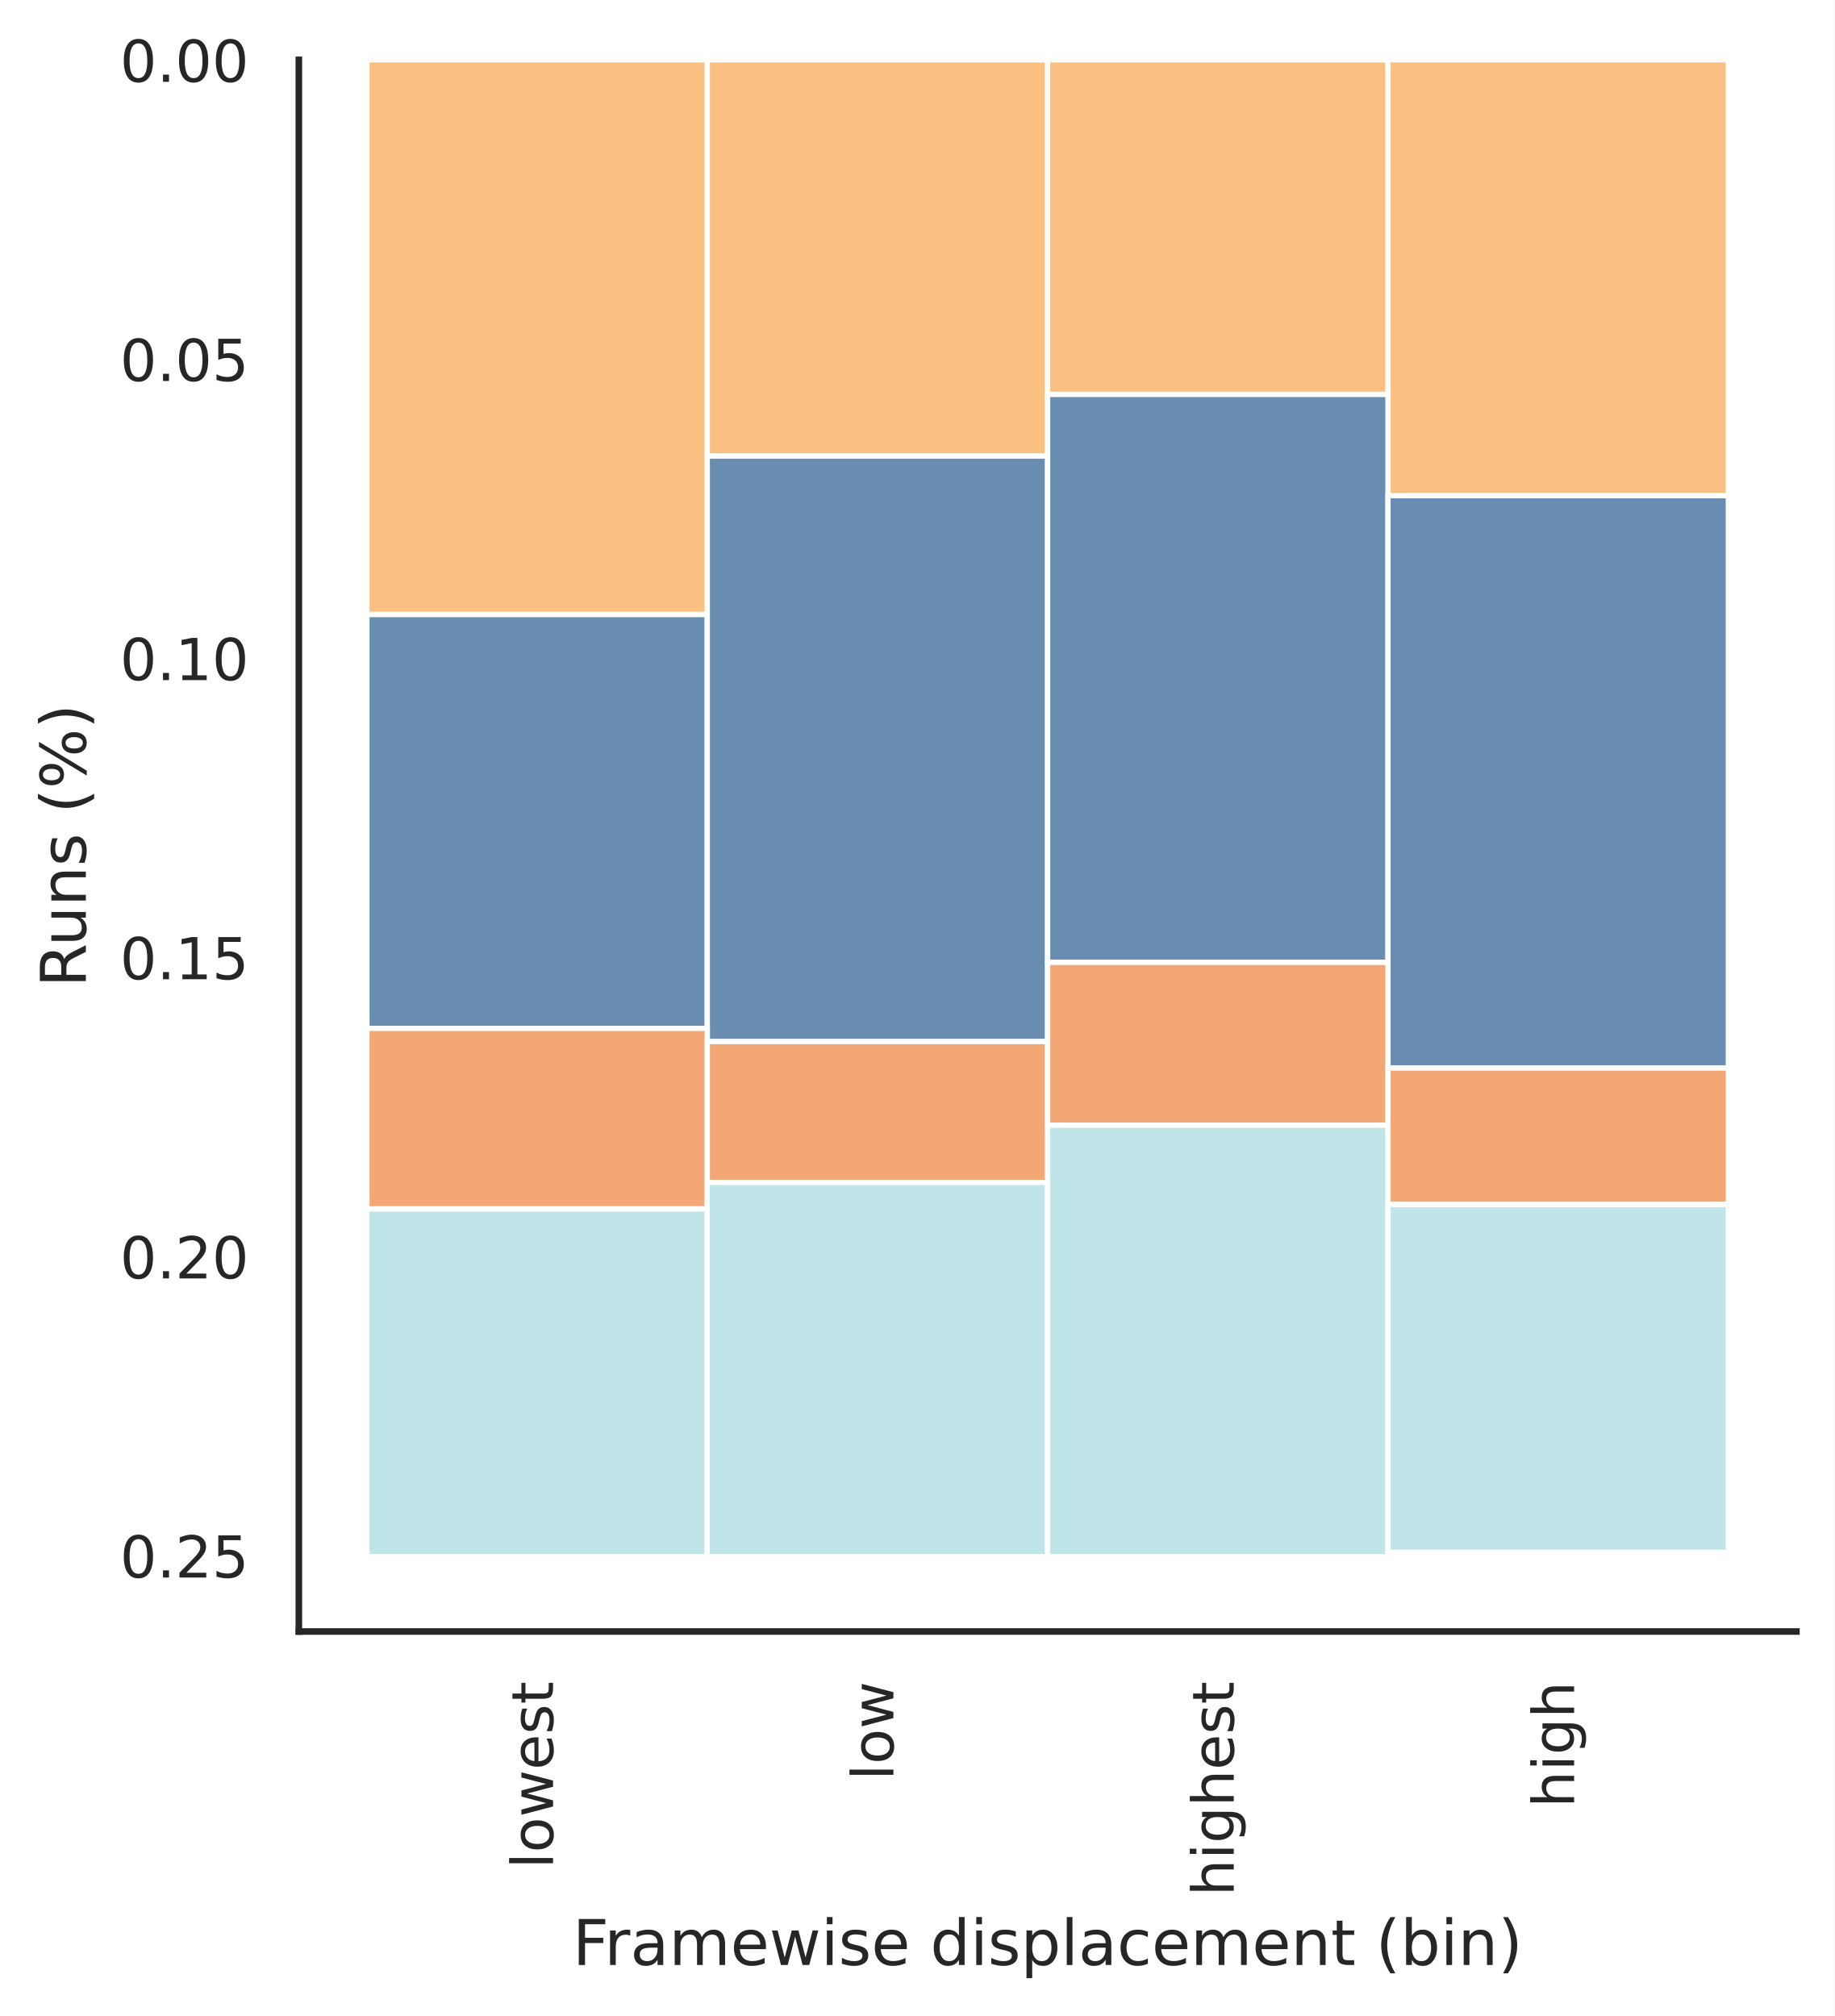
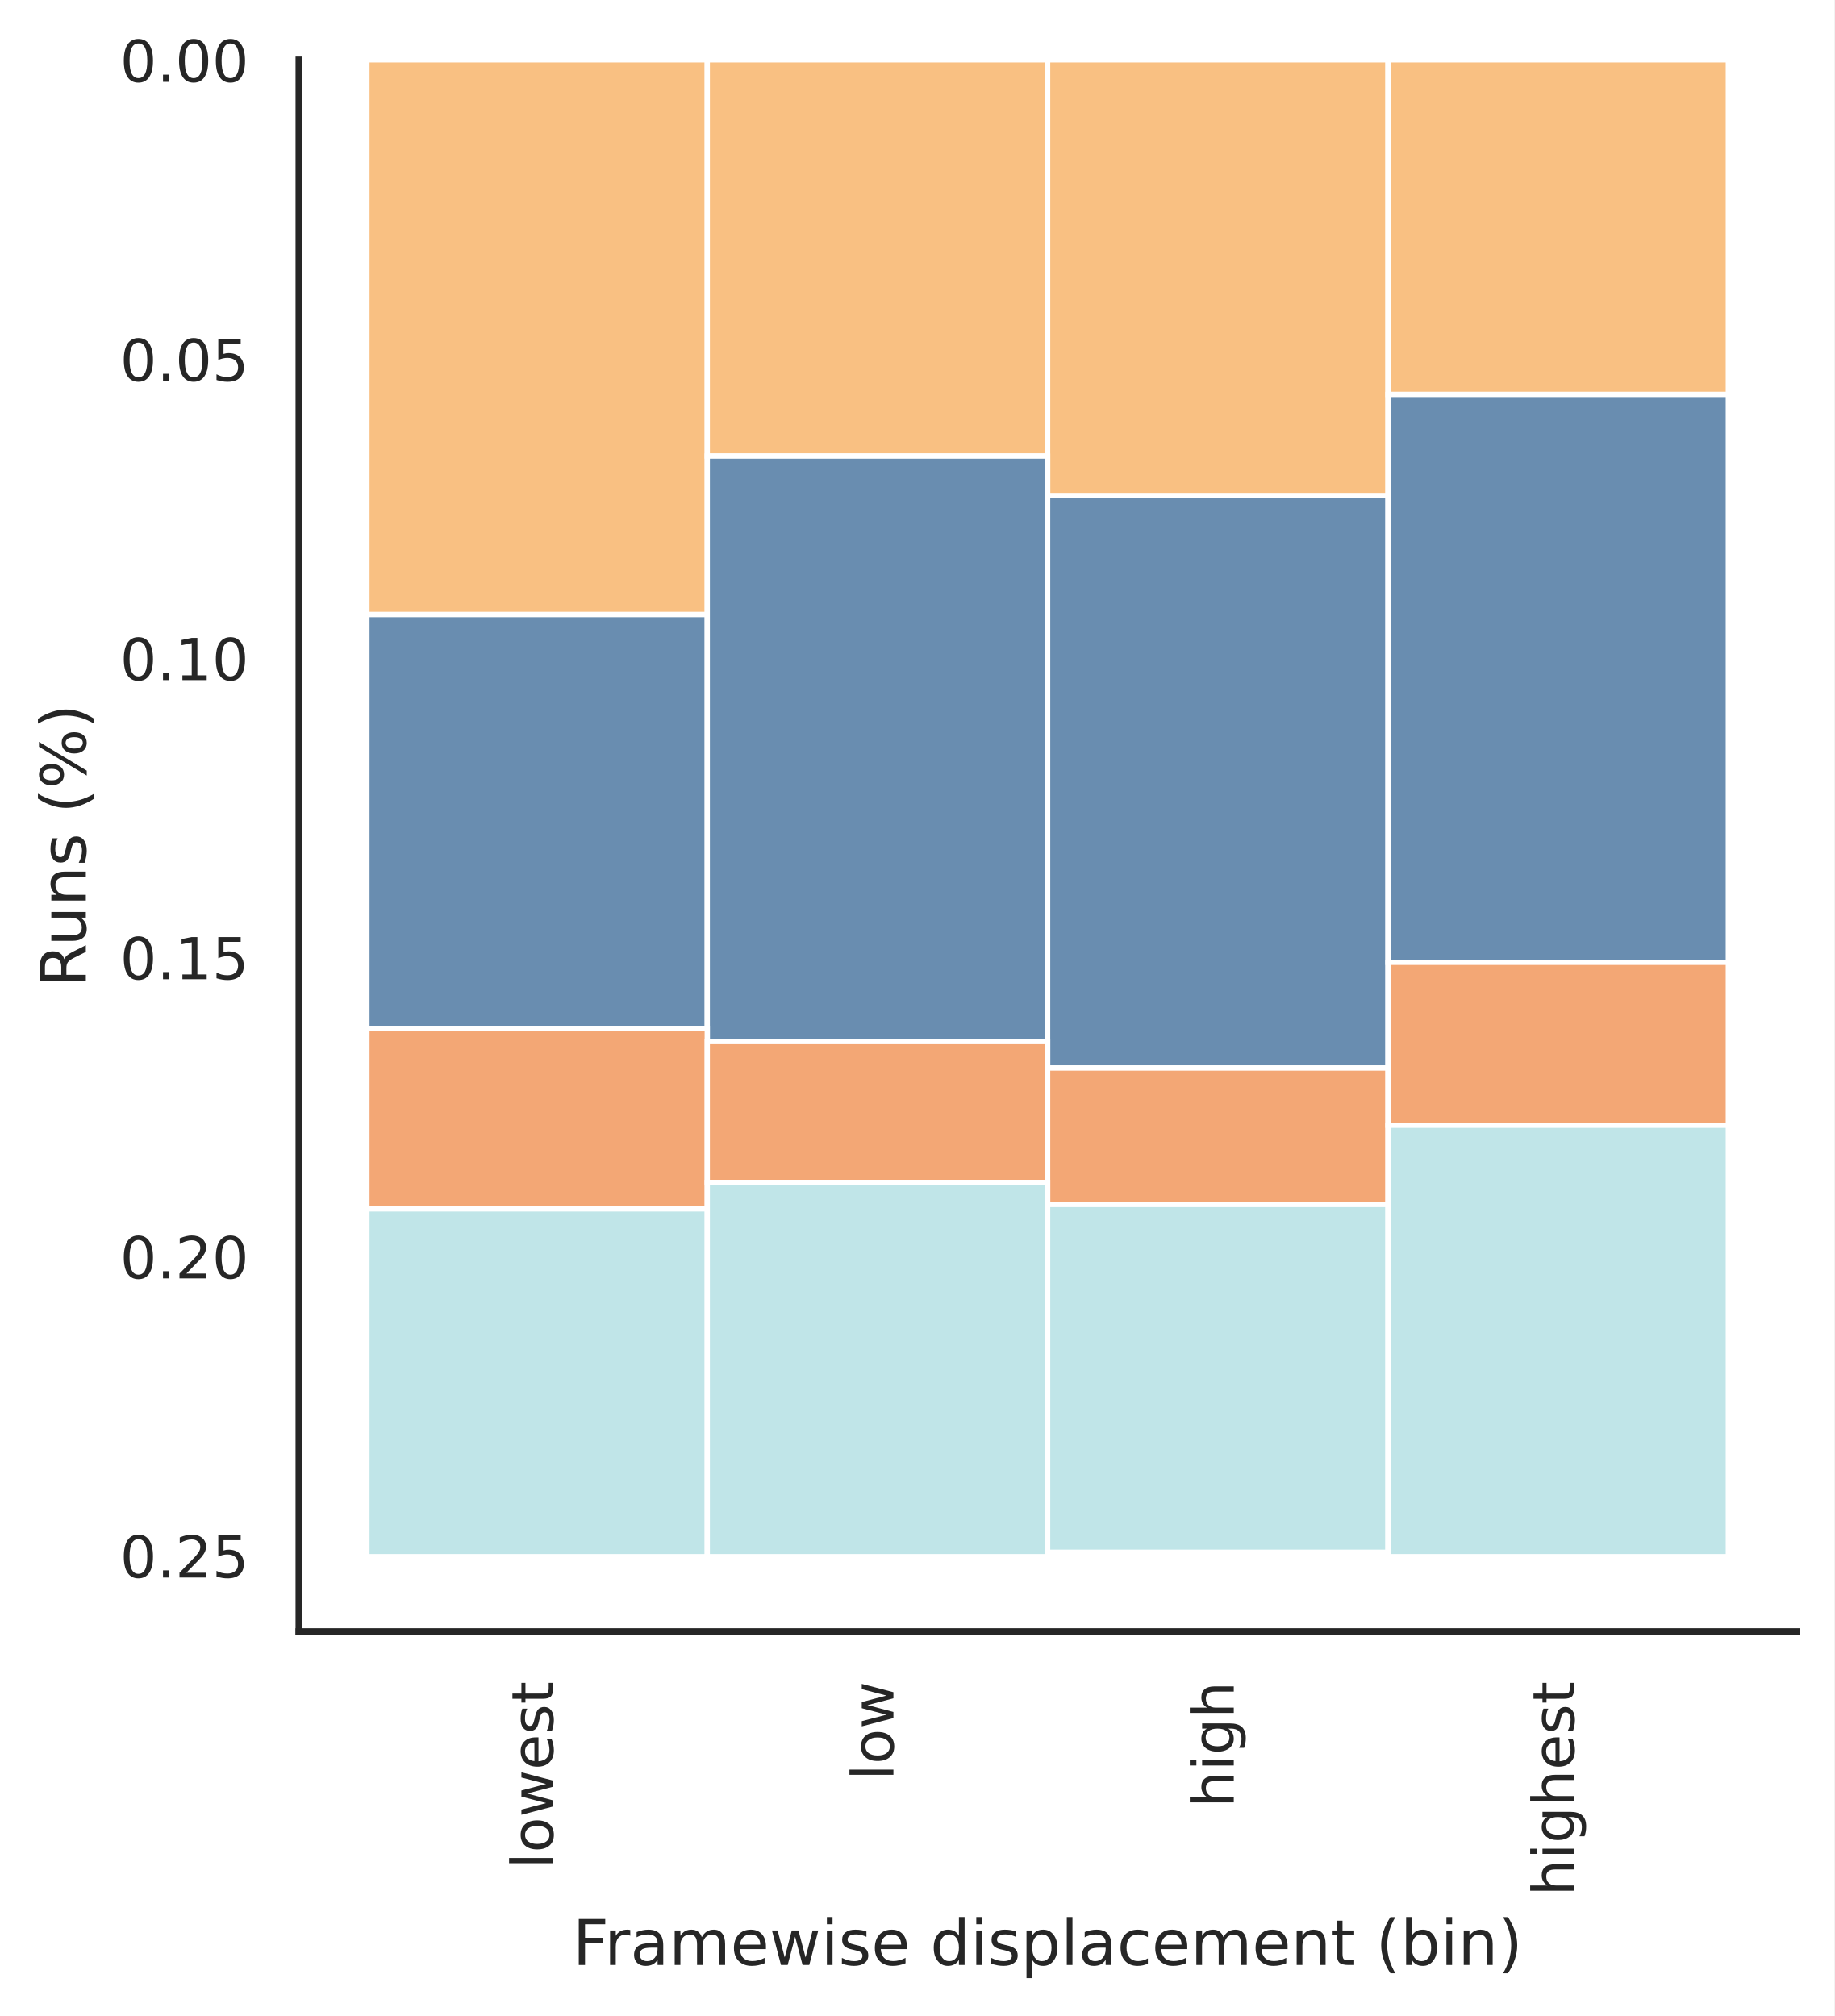
<svg xmlns="http://www.w3.org/2000/svg" xmlns:xlink="http://www.w3.org/1999/xlink" width="348.68pt" height="383.316pt" viewBox="0 0 348.68 383.316" version="1.1">
  <defs>
    <style type="text/css">*{stroke-linejoin: round; stroke-linecap: butt}</style>
  </defs>
  <g id="figure_1">
    <g id="patch_1">
      <path d="M 0 383.316  L 348.68 383.316  L 348.68 0  L 0 0  z " style="fill: #ffffff" />
    </g>
    <g id="axes_1">
      <g id="patch_2">
        <path d="M 56.806 310.209  L 341.48 310.209  L 341.48 11.379  L 56.806 11.379  z " style="fill: #ffffff" />
      </g>
      <g id="matplotlib.axis_1">
        <g id="xtick_1">
          <g id="text_1">
            <g style="fill: #262626" transform="translate(105.1303 355.3027) rotate(-90) scale(0.11 -0.11)">
              <defs>
                <path id="DejaVuSans-6c" d="M 603 4863  L 1178 4863  L 1178 0  L 603 0  L 603 4863  z " transform="scale(0.015625)" />
                <path id="DejaVuSans-6f" d="M 1959 3097  Q 1497 3097 1228 2736  Q 959 2375 959 1747  Q 959 1119 1226 758  Q 1494 397 1959 397  Q 2419 397 2687 759  Q 2956 1122 2956 1747  Q 2956 2369 2687 2733  Q 2419 3097 1959 3097  z M 1959 3584  Q 2709 3584 3137 3096  Q 3566 2609 3566 1747  Q 3566 888 3137 398  Q 2709 -91 1959 -91  Q 1206 -91 779 398  Q 353 888 353 1747  Q 353 2609 779 3096  Q 1206 3584 1959 3584  z " transform="scale(0.015625)" />
                <path id="DejaVuSans-77" d="M 269 3500  L 844 3500  L 1563 769  L 2278 3500  L 2956 3500  L 3675 769  L 4391 3500  L 4966 3500  L 4050 0  L 3372 0  L 2619 2869  L 1863 0  L 1184 0  L 269 3500  z " transform="scale(0.015625)" />
                <path id="DejaVuSans-65" d="M 3597 1894  L 3597 1613  L 953 1613  Q 991 1019 1311 708  Q 1631 397 2203 397  Q 2534 397 2845 478  Q 3156 559 3463 722  L 3463 178  Q 3153 47 2828 -22  Q 2503 -91 2169 -91  Q 1331 -91 842 396  Q 353 884 353 1716  Q 353 2575 817 3079  Q 1281 3584 2069 3584  Q 2775 3584 3186 3129  Q 3597 2675 3597 1894  z M 3022 2063  Q 3016 2534 2758 2815  Q 2500 3097 2075 3097  Q 1594 3097 1305 2825  Q 1016 2553 972 2059  L 3022 2063  z " transform="scale(0.015625)" />
                <path id="DejaVuSans-73" d="M 2834 3397  L 2834 2853  Q 2591 2978 2328 3040  Q 2066 3103 1784 3103  Q 1356 3103 1142 2972  Q 928 2841 928 2578  Q 928 2378 1081 2264  Q 1234 2150 1697 2047  L 1894 2003  Q 2506 1872 2764 1633  Q 3022 1394 3022 966  Q 3022 478 2636 193  Q 2250 -91 1575 -91  Q 1294 -91 989 -36  Q 684 19 347 128  L 347 722  Q 666 556 975 473  Q 1284 391 1588 391  Q 1994 391 2212 530  Q 2431 669 2431 922  Q 2431 1156 2273 1281  Q 2116 1406 1581 1522  L 1381 1569  Q 847 1681 609 1914  Q 372 2147 372 2553  Q 372 3047 722 3315  Q 1072 3584 1716 3584  Q 2034 3584 2315 3537  Q 2597 3491 2834 3397  z " transform="scale(0.015625)" />
                <path id="DejaVuSans-74" d="M 1172 4494  L 1172 3500  L 2356 3500  L 2356 3053  L 1172 3053  L 1172 1153  Q 1172 725 1289 603  Q 1406 481 1766 481  L 2356 481  L 2356 0  L 1766 0  Q 1100 0 847 248  Q 594 497 594 1153  L 594 3053  L 172 3053  L 172 3500  L 594 3500  L 594 4494  L 1172 4494  z " transform="scale(0.015625)" />
              </defs>
              <use xlink:href="#DejaVuSans-6c" />
              <use xlink:href="#DejaVuSans-6f" transform="translate(27.7832 0)" />
              <use xlink:href="#DejaVuSans-77" transform="translate(88.96484 0)" />
              <use xlink:href="#DejaVuSans-65" transform="translate(170.752 0)" />
              <use xlink:href="#DejaVuSans-73" transform="translate(232.2754 0)" />
              <use xlink:href="#DejaVuSans-74" transform="translate(284.375 0)" />
            </g>
          </g>
        </g>
        <g id="xtick_2">
          <g id="text_2">
            <g style="fill: #262626" transform="translate(169.8288 338.4916) rotate(-90) scale(0.11 -0.11)">
              <use xlink:href="#DejaVuSans-6c" />
              <use xlink:href="#DejaVuSans-6f" transform="translate(27.7832 0)" />
              <use xlink:href="#DejaVuSans-77" transform="translate(88.96484 0)" />
            </g>
          </g>
        </g>
        <g id="xtick_3">
          <g id="text_3">
-             <g style="fill: #262626" transform="translate(234.5274 360.502) rotate(-90) scale(0.11 -0.11)">
+             <g style="fill: #262626" transform="translate(234.5274 343.6909) rotate(-90) scale(0.11 -0.11)">
              <defs>
                <path id="DejaVuSans-68" d="M 3513 2113  L 3513 0  L 2938 0  L 2938 2094  Q 2938 2591 2744 2837  Q 2550 3084 2163 3084  Q 1697 3084 1428 2787  Q 1159 2491 1159 1978  L 1159 0  L 581 0  L 581 4863  L 1159 4863  L 1159 2956  Q 1366 3272 1645 3428  Q 1925 3584 2291 3584  Q 2894 3584 3203 3211  Q 3513 2838 3513 2113  z " transform="scale(0.015625)" />
                <path id="DejaVuSans-69" d="M 603 3500  L 1178 3500  L 1178 0  L 603 0  L 603 3500  z M 603 4863  L 1178 4863  L 1178 4134  L 603 4134  L 603 4863  z " transform="scale(0.015625)" />
                <path id="DejaVuSans-67" d="M 2906 1791  Q 2906 2416 2648 2759  Q 2391 3103 1925 3103  Q 1463 3103 1205 2759  Q 947 2416 947 1791  Q 947 1169 1205 825  Q 1463 481 1925 481  Q 2391 481 2648 825  Q 2906 1169 2906 1791  z M 3481 434  Q 3481 -459 3084 -895  Q 2688 -1331 1869 -1331  Q 1566 -1331 1297 -1286  Q 1028 -1241 775 -1147  L 775 -588  Q 1028 -725 1275 -790  Q 1522 -856 1778 -856  Q 2344 -856 2625 -561  Q 2906 -266 2906 331  L 2906 616  Q 2728 306 2450 153  Q 2172 0 1784 0  Q 1141 0 747 490  Q 353 981 353 1791  Q 353 2603 747 3093  Q 1141 3584 1784 3584  Q 2172 3584 2450 3431  Q 2728 3278 2906 2969  L 2906 3500  L 3481 3500  L 3481 434  z " transform="scale(0.015625)" />
              </defs>
+               <use xlink:href="#DejaVuSans-68" />
+               <use xlink:href="#DejaVuSans-69" transform="translate(63.37891 0)" />
+               <use xlink:href="#DejaVuSans-67" transform="translate(91.16211 0)" />
+               <use xlink:href="#DejaVuSans-68" transform="translate(154.6387 0)" />
+             </g>
+           </g>
+         </g>
+         <g id="xtick_4">
+           <g id="text_4">
+             <g style="fill: #262626" transform="translate(299.226 360.502) rotate(-90) scale(0.11 -0.11)">
              <use xlink:href="#DejaVuSans-68" />
              <use xlink:href="#DejaVuSans-69" transform="translate(63.37891 0)" />
              <use xlink:href="#DejaVuSans-67" transform="translate(91.16211 0)" />
              <use xlink:href="#DejaVuSans-68" transform="translate(154.6387 0)" />
              <use xlink:href="#DejaVuSans-65" transform="translate(218.0176 0)" />
              <use xlink:href="#DejaVuSans-73" transform="translate(279.541 0)" />
              <use xlink:href="#DejaVuSans-74" transform="translate(331.6406 0)" />
-             </g>
-           </g>
-         </g>
-         <g id="xtick_4">
-           <g id="text_4">
-             <g style="fill: #262626" transform="translate(299.226 343.6909) rotate(-90) scale(0.11 -0.11)">
-               <use xlink:href="#DejaVuSans-68" />
-               <use xlink:href="#DejaVuSans-69" transform="translate(63.37891 0)" />
-               <use xlink:href="#DejaVuSans-67" transform="translate(91.16211 0)" />
-               <use xlink:href="#DejaVuSans-68" transform="translate(154.6387 0)" />
            </g>
          </g>
        </g>
        <g id="text_5">
          <g style="fill: #262626" transform="translate(108.8456 373.6201) scale(0.12 -0.12)">
            <defs>
              <path id="DejaVuSans-46" d="M 628 4666  L 3309 4666  L 3309 4134  L 1259 4134  L 1259 2759  L 3109 2759  L 3109 2228  L 1259 2228  L 1259 0  L 628 0  L 628 4666  z " transform="scale(0.015625)" />
              <path id="DejaVuSans-72" d="M 2631 2963  Q 2534 3019 2420 3045  Q 2306 3072 2169 3072  Q 1681 3072 1420 2755  Q 1159 2438 1159 1844  L 1159 0  L 581 0  L 581 3500  L 1159 3500  L 1159 2956  Q 1341 3275 1631 3429  Q 1922 3584 2338 3584  Q 2397 3584 2469 3576  Q 2541 3569 2628 3553  L 2631 2963  z " transform="scale(0.015625)" />
              <path id="DejaVuSans-61" d="M 2194 1759  Q 1497 1759 1228 1600  Q 959 1441 959 1056  Q 959 750 1161 570  Q 1363 391 1709 391  Q 2188 391 2477 730  Q 2766 1069 2766 1631  L 2766 1759  L 2194 1759  z M 3341 1997  L 3341 0  L 2766 0  L 2766 531  Q 2569 213 2275 61  Q 1981 -91 1556 -91  Q 1019 -91 701 211  Q 384 513 384 1019  Q 384 1609 779 1909  Q 1175 2209 1959 2209  L 2766 2209  L 2766 2266  Q 2766 2663 2505 2880  Q 2244 3097 1772 3097  Q 1472 3097 1187 3025  Q 903 2953 641 2809  L 641 3341  Q 956 3463 1253 3523  Q 1550 3584 1831 3584  Q 2591 3584 2966 3190  Q 3341 2797 3341 1997  z " transform="scale(0.015625)" />
              <path id="DejaVuSans-6d" d="M 3328 2828  Q 3544 3216 3844 3400  Q 4144 3584 4550 3584  Q 5097 3584 5394 3201  Q 5691 2819 5691 2113  L 5691 0  L 5113 0  L 5113 2094  Q 5113 2597 4934 2840  Q 4756 3084 4391 3084  Q 3944 3084 3684 2787  Q 3425 2491 3425 1978  L 3425 0  L 2847 0  L 2847 2094  Q 2847 2600 2669 2842  Q 2491 3084 2119 3084  Q 1678 3084 1418 2786  Q 1159 2488 1159 1978  L 1159 0  L 581 0  L 581 3500  L 1159 3500  L 1159 2956  Q 1356 3278 1631 3431  Q 1906 3584 2284 3584  Q 2666 3584 2933 3390  Q 3200 3197 3328 2828  z " transform="scale(0.015625)" />
              <path id="DejaVuSans-20" transform="scale(0.015625)" />
              <path id="DejaVuSans-64" d="M 2906 2969  L 2906 4863  L 3481 4863  L 3481 0  L 2906 0  L 2906 525  Q 2725 213 2448 61  Q 2172 -91 1784 -91  Q 1150 -91 751 415  Q 353 922 353 1747  Q 353 2572 751 3078  Q 1150 3584 1784 3584  Q 2172 3584 2448 3432  Q 2725 3281 2906 2969  z M 947 1747  Q 947 1113 1208 752  Q 1469 391 1925 391  Q 2381 391 2643 752  Q 2906 1113 2906 1747  Q 2906 2381 2643 2742  Q 2381 3103 1925 3103  Q 1469 3103 1208 2742  Q 947 2381 947 1747  z " transform="scale(0.015625)" />
              <path id="DejaVuSans-70" d="M 1159 525  L 1159 -1331  L 581 -1331  L 581 3500  L 1159 3500  L 1159 2969  Q 1341 3281 1617 3432  Q 1894 3584 2278 3584  Q 2916 3584 3314 3078  Q 3713 2572 3713 1747  Q 3713 922 3314 415  Q 2916 -91 2278 -91  Q 1894 -91 1617 61  Q 1341 213 1159 525  z M 3116 1747  Q 3116 2381 2855 2742  Q 2594 3103 2138 3103  Q 1681 3103 1420 2742  Q 1159 2381 1159 1747  Q 1159 1113 1420 752  Q 1681 391 2138 391  Q 2594 391 2855 752  Q 3116 1113 3116 1747  z " transform="scale(0.015625)" />
              <path id="DejaVuSans-63" d="M 3122 3366  L 3122 2828  Q 2878 2963 2633 3030  Q 2388 3097 2138 3097  Q 1578 3097 1268 2742  Q 959 2388 959 1747  Q 959 1106 1268 751  Q 1578 397 2138 397  Q 2388 397 2633 464  Q 2878 531 3122 666  L 3122 134  Q 2881 22 2623 -34  Q 2366 -91 2075 -91  Q 1284 -91 818 406  Q 353 903 353 1747  Q 353 2603 823 3093  Q 1294 3584 2113 3584  Q 2378 3584 2631 3529  Q 2884 3475 3122 3366  z " transform="scale(0.015625)" />
              <path id="DejaVuSans-6e" d="M 3513 2113  L 3513 0  L 2938 0  L 2938 2094  Q 2938 2591 2744 2837  Q 2550 3084 2163 3084  Q 1697 3084 1428 2787  Q 1159 2491 1159 1978  L 1159 0  L 581 0  L 581 3500  L 1159 3500  L 1159 2956  Q 1366 3272 1645 3428  Q 1925 3584 2291 3584  Q 2894 3584 3203 3211  Q 3513 2838 3513 2113  z " transform="scale(0.015625)" />
              <path id="DejaVuSans-28" d="M 1984 4856  Q 1566 4138 1362 3434  Q 1159 2731 1159 2009  Q 1159 1288 1364 580  Q 1569 -128 1984 -844  L 1484 -844  Q 1016 -109 783 600  Q 550 1309 550 2009  Q 550 2706 781 3412  Q 1013 4119 1484 4856  L 1984 4856  z " transform="scale(0.015625)" />
              <path id="DejaVuSans-62" d="M 3116 1747  Q 3116 2381 2855 2742  Q 2594 3103 2138 3103  Q 1681 3103 1420 2742  Q 1159 2381 1159 1747  Q 1159 1113 1420 752  Q 1681 391 2138 391  Q 2594 391 2855 752  Q 3116 1113 3116 1747  z M 1159 2969  Q 1341 3281 1617 3432  Q 1894 3584 2278 3584  Q 2916 3584 3314 3078  Q 3713 2572 3713 1747  Q 3713 922 3314 415  Q 2916 -91 2278 -91  Q 1894 -91 1617 61  Q 1341 213 1159 525  L 1159 0  L 581 0  L 581 4863  L 1159 4863  L 1159 2969  z " transform="scale(0.015625)" />
              <path id="DejaVuSans-29" d="M 513 4856  L 1013 4856  Q 1481 4119 1714 3412  Q 1947 2706 1947 2009  Q 1947 1309 1714 600  Q 1481 -109 1013 -844  L 513 -844  Q 928 -128 1133 580  Q 1338 1288 1338 2009  Q 1338 2731 1133 3434  Q 928 4138 513 4856  z " transform="scale(0.015625)" />
            </defs>
            <use xlink:href="#DejaVuSans-46" />
            <use xlink:href="#DejaVuSans-72" transform="translate(50.26953 0)" />
            <use xlink:href="#DejaVuSans-61" transform="translate(91.38281 0)" />
            <use xlink:href="#DejaVuSans-6d" transform="translate(152.6621 0)" />
            <use xlink:href="#DejaVuSans-65" transform="translate(250.0742 0)" />
            <use xlink:href="#DejaVuSans-77" transform="translate(311.5977 0)" />
            <use xlink:href="#DejaVuSans-69" transform="translate(393.3848 0)" />
            <use xlink:href="#DejaVuSans-73" transform="translate(421.168 0)" />
            <use xlink:href="#DejaVuSans-65" transform="translate(473.2676 0)" />
            <use xlink:href="#DejaVuSans-20" transform="translate(534.791 0)" />
            <use xlink:href="#DejaVuSans-64" transform="translate(566.5781 0)" />
            <use xlink:href="#DejaVuSans-69" transform="translate(630.0547 0)" />
            <use xlink:href="#DejaVuSans-73" transform="translate(657.8379 0)" />
            <use xlink:href="#DejaVuSans-70" transform="translate(709.9375 0)" />
            <use xlink:href="#DejaVuSans-6c" transform="translate(773.4141 0)" />
            <use xlink:href="#DejaVuSans-61" transform="translate(801.1973 0)" />
            <use xlink:href="#DejaVuSans-63" transform="translate(862.4766 0)" />
            <use xlink:href="#DejaVuSans-65" transform="translate(917.457 0)" />
            <use xlink:href="#DejaVuSans-6d" transform="translate(978.9805 0)" />
            <use xlink:href="#DejaVuSans-65" transform="translate(1076.393 0)" />
            <use xlink:href="#DejaVuSans-6e" transform="translate(1137.916 0)" />
            <use xlink:href="#DejaVuSans-74" transform="translate(1201.295 0)" />
            <use xlink:href="#DejaVuSans-20" transform="translate(1240.504 0)" />
            <use xlink:href="#DejaVuSans-28" transform="translate(1272.291 0)" />
            <use xlink:href="#DejaVuSans-62" transform="translate(1311.305 0)" />
            <use xlink:href="#DejaVuSans-69" transform="translate(1374.781 0)" />
            <use xlink:href="#DejaVuSans-6e" transform="translate(1402.564 0)" />
            <use xlink:href="#DejaVuSans-29" transform="translate(1465.943 0)" />
          </g>
        </g>
      </g>
      <g id="matplotlib.axis_2">
        <g id="ytick_1">
          <g id="text_6">
            <g style="fill: #262626" transform="translate(22.81375 15.55828) scale(0.11 -0.11)">
              <defs>
                <path id="DejaVuSans-30" d="M 2034 4250  Q 1547 4250 1301 3770  Q 1056 3291 1056 2328  Q 1056 1369 1301 889  Q 1547 409 2034 409  Q 2525 409 2770 889  Q 3016 1369 3016 2328  Q 3016 3291 2770 3770  Q 2525 4250 2034 4250  z M 2034 4750  Q 2819 4750 3233 4129  Q 3647 3509 3647 2328  Q 3647 1150 3233 529  Q 2819 -91 2034 -91  Q 1250 -91 836 529  Q 422 1150 422 2328  Q 422 3509 836 4129  Q 1250 4750 2034 4750  z " transform="scale(0.015625)" />
                <path id="DejaVuSans-2e" d="M 684 794  L 1344 794  L 1344 0  L 684 0  L 684 794  z " transform="scale(0.015625)" />
              </defs>
              <use xlink:href="#DejaVuSans-30" />
              <use xlink:href="#DejaVuSans-2e" transform="translate(63.62305 0)" />
              <use xlink:href="#DejaVuSans-30" transform="translate(95.41016 0)" />
              <use xlink:href="#DejaVuSans-30" transform="translate(159.0332 0)" />
            </g>
          </g>
        </g>
        <g id="ytick_2">
          <g id="text_7">
            <g style="fill: #262626" transform="translate(22.81375 72.43643) scale(0.11 -0.11)">
              <defs>
                <path id="DejaVuSans-35" d="M 691 4666  L 3169 4666  L 3169 4134  L 1269 4134  L 1269 2991  Q 1406 3038 1543 3061  Q 1681 3084 1819 3084  Q 2600 3084 3056 2656  Q 3513 2228 3513 1497  Q 3513 744 3044 326  Q 2575 -91 1722 -91  Q 1428 -91 1123 -41  Q 819 9 494 109  L 494 744  Q 775 591 1075 516  Q 1375 441 1709 441  Q 2250 441 2565 725  Q 2881 1009 2881 1497  Q 2881 1984 2565 2268  Q 2250 2553 1709 2553  Q 1456 2553 1204 2497  Q 953 2441 691 2322  L 691 4666  z " transform="scale(0.015625)" />
              </defs>
              <use xlink:href="#DejaVuSans-30" />
              <use xlink:href="#DejaVuSans-2e" transform="translate(63.62305 0)" />
              <use xlink:href="#DejaVuSans-30" transform="translate(95.41016 0)" />
              <use xlink:href="#DejaVuSans-35" transform="translate(159.0332 0)" />
            </g>
          </g>
        </g>
        <g id="ytick_3">
          <g id="text_8">
            <g style="fill: #262626" transform="translate(22.81375 129.3146) scale(0.11 -0.11)">
              <defs>
                <path id="DejaVuSans-31" d="M 794 531  L 1825 531  L 1825 4091  L 703 3866  L 703 4441  L 1819 4666  L 2450 4666  L 2450 531  L 3481 531  L 3481 0  L 794 0  L 794 531  z " transform="scale(0.015625)" />
              </defs>
              <use xlink:href="#DejaVuSans-30" />
              <use xlink:href="#DejaVuSans-2e" transform="translate(63.62305 0)" />
              <use xlink:href="#DejaVuSans-31" transform="translate(95.41016 0)" />
              <use xlink:href="#DejaVuSans-30" transform="translate(159.0332 0)" />
            </g>
          </g>
        </g>
        <g id="ytick_4">
          <g id="text_9">
            <g style="fill: #262626" transform="translate(22.81375 186.1927) scale(0.11 -0.11)">
              <use xlink:href="#DejaVuSans-30" />
              <use xlink:href="#DejaVuSans-2e" transform="translate(63.62305 0)" />
              <use xlink:href="#DejaVuSans-31" transform="translate(95.41016 0)" />
              <use xlink:href="#DejaVuSans-35" transform="translate(159.0332 0)" />
            </g>
          </g>
        </g>
        <g id="ytick_5">
          <g id="text_10">
            <g style="fill: #262626" transform="translate(22.81375 243.0709) scale(0.11 -0.11)">
              <defs>
                <path id="DejaVuSans-32" d="M 1228 531  L 3431 531  L 3431 0  L 469 0  L 469 531  Q 828 903 1448 1529  Q 2069 2156 2228 2338  Q 2531 2678 2651 2914  Q 2772 3150 2772 3378  Q 2772 3750 2511 3984  Q 2250 4219 1831 4219  Q 1534 4219 1204 4116  Q 875 4013 500 3803  L 500 4441  Q 881 4594 1212 4672  Q 1544 4750 1819 4750  Q 2544 4750 2975 4387  Q 3406 4025 3406 3419  Q 3406 3131 3298 2873  Q 3191 2616 2906 2266  Q 2828 2175 2409 1742  Q 1991 1309 1228 531  z " transform="scale(0.015625)" />
              </defs>
              <use xlink:href="#DejaVuSans-30" />
              <use xlink:href="#DejaVuSans-2e" transform="translate(63.62305 0)" />
              <use xlink:href="#DejaVuSans-32" transform="translate(95.41016 0)" />
              <use xlink:href="#DejaVuSans-30" transform="translate(159.0332 0)" />
            </g>
          </g>
        </g>
        <g id="ytick_6">
          <g id="text_11">
            <g style="fill: #262626" transform="translate(22.81375 299.949) scale(0.11 -0.11)">
              <use xlink:href="#DejaVuSans-30" />
              <use xlink:href="#DejaVuSans-2e" transform="translate(63.62305 0)" />
              <use xlink:href="#DejaVuSans-32" transform="translate(95.41016 0)" />
              <use xlink:href="#DejaVuSans-35" transform="translate(159.0332 0)" />
            </g>
          </g>
        </g>
        <g id="text_12">
          <g style="fill: #262626" transform="translate(16.31812 187.7135) rotate(-90) scale(0.12 -0.12)">
            <defs>
              <path id="DejaVuSans-52" d="M 2841 2188  Q 3044 2119 3236 1894  Q 3428 1669 3622 1275  L 4263 0  L 3584 0  L 2988 1197  Q 2756 1666 2539 1819  Q 2322 1972 1947 1972  L 1259 1972  L 1259 0  L 628 0  L 628 4666  L 2053 4666  Q 2853 4666 3247 4331  Q 3641 3997 3641 3322  Q 3641 2881 3436 2590  Q 3231 2300 2841 2188  z M 1259 4147  L 1259 2491  L 2053 2491  Q 2509 2491 2742 2702  Q 2975 2913 2975 3322  Q 2975 3731 2742 3939  Q 2509 4147 2053 4147  L 1259 4147  z " transform="scale(0.015625)" />
              <path id="DejaVuSans-75" d="M 544 1381  L 544 3500  L 1119 3500  L 1119 1403  Q 1119 906 1312 657  Q 1506 409 1894 409  Q 2359 409 2629 706  Q 2900 1003 2900 1516  L 2900 3500  L 3475 3500  L 3475 0  L 2900 0  L 2900 538  Q 2691 219 2414 64  Q 2138 -91 1772 -91  Q 1169 -91 856 284  Q 544 659 544 1381  z M 1991 3584  L 1991 3584  z " transform="scale(0.015625)" />
              <path id="DejaVuSans-25" d="M 4653 2053  Q 4381 2053 4226 1822  Q 4072 1591 4072 1178  Q 4072 772 4226 539  Q 4381 306 4653 306  Q 4919 306 5073 539  Q 5228 772 5228 1178  Q 5228 1588 5073 1820  Q 4919 2053 4653 2053  z M 4653 2450  Q 5147 2450 5437 2106  Q 5728 1763 5728 1178  Q 5728 594 5436 251  Q 5144 -91 4653 -91  Q 4153 -91 3862 251  Q 3572 594 3572 1178  Q 3572 1766 3864 2108  Q 4156 2450 4653 2450  z M 1428 4353  Q 1159 4353 1004 4120  Q 850 3888 850 3481  Q 850 3069 1003 2837  Q 1156 2606 1428 2606  Q 1700 2606 1854 2837  Q 2009 3069 2009 3481  Q 2009 3884 1853 4118  Q 1697 4353 1428 4353  z M 4250 4750  L 4750 4750  L 1831 -91  L 1331 -91  L 4250 4750  z M 1428 4750  Q 1922 4750 2215 4408  Q 2509 4066 2509 3481  Q 2509 2891 2217 2550  Q 1925 2209 1428 2209  Q 931 2209 642 2551  Q 353 2894 353 3481  Q 353 4063 643 4406  Q 934 4750 1428 4750  z " transform="scale(0.015625)" />
            </defs>
            <use xlink:href="#DejaVuSans-52" />
            <use xlink:href="#DejaVuSans-75" transform="translate(64.98242 0)" />
            <use xlink:href="#DejaVuSans-6e" transform="translate(128.3613 0)" />
            <use xlink:href="#DejaVuSans-73" transform="translate(191.7402 0)" />
            <use xlink:href="#DejaVuSans-20" transform="translate(243.8398 0)" />
            <use xlink:href="#DejaVuSans-28" transform="translate(275.627 0)" />
            <use xlink:href="#DejaVuSans-25" transform="translate(314.6406 0)" />
            <use xlink:href="#DejaVuSans-29" transform="translate(409.6602 0)" />
          </g>
        </g>
      </g>
      <g id="patch_3">
-         <path d="M 69.746 11.379  L 134.444 11.379  L 134.444 116.849  L 69.746 116.849  z " clip-path="url(#p9571810cf2)" style="fill: #f7aa58; fill-opacity: 0.75; stroke: #ffffff; stroke-linejoin: miter" />
+         <path d="M 69.746 11.379  L 134.444 11.379  L 134.444 116.849  L 69.746 116.849  z " clip-path="url(#p71fcebcab0)" style="fill: #f7aa58; fill-opacity: 0.75; stroke: #ffffff; stroke-linejoin: miter" />
      </g>
      <g id="patch_4">
-         <path d="M 134.444 11.379  L 199.143 11.379  L 199.143 86.714  L 134.444 86.714  z " clip-path="url(#p9571810cf2)" style="fill: #f7aa58; fill-opacity: 0.75; stroke: #ffffff; stroke-linejoin: miter" />
+         <path d="M 134.444 11.379  L 199.143 11.379  L 199.143 86.714  L 134.444 86.714  z " clip-path="url(#p71fcebcab0)" style="fill: #f7aa58; fill-opacity: 0.75; stroke: #ffffff; stroke-linejoin: miter" />
      </g>
      <g id="patch_5">
-         <path d="M 199.143 11.379  L 263.841 11.379  L 263.841 74.996  L 199.143 74.996  z " clip-path="url(#p9571810cf2)" style="fill: #f7aa58; fill-opacity: 0.75; stroke: #ffffff; stroke-linejoin: miter" />
+         <path d="M 199.143 11.379  L 263.841 11.379  L 263.841 94.248  L 199.143 94.248  z " clip-path="url(#p71fcebcab0)" style="fill: #f7aa58; fill-opacity: 0.75; stroke: #ffffff; stroke-linejoin: miter" />
      </g>
      <g id="patch_6">
-         <path d="M 263.841 11.379  L 328.54 11.379  L 328.54 94.248  L 263.841 94.248  z " clip-path="url(#p9571810cf2)" style="fill: #f7aa58; fill-opacity: 0.75; stroke: #ffffff; stroke-linejoin: miter" />
+         <path d="M 263.841 11.379  L 328.54 11.379  L 328.54 74.996  L 263.841 74.996  z " clip-path="url(#p71fcebcab0)" style="fill: #f7aa58; fill-opacity: 0.75; stroke: #ffffff; stroke-linejoin: miter" />
      </g>
      <g id="patch_7">
-         <path d="M 69.746 116.849  L 134.444 116.849  L 134.444 195.532  L 69.746 195.532  z " clip-path="url(#p9571810cf2)" style="fill: #376795; fill-opacity: 0.75; stroke: #ffffff; stroke-linejoin: miter" />
+         <path d="M 69.746 116.849  L 134.444 116.849  L 134.444 195.532  L 69.746 195.532  z " clip-path="url(#p71fcebcab0)" style="fill: #376795; fill-opacity: 0.75; stroke: #ffffff; stroke-linejoin: miter" />
      </g>
      <g id="patch_8">
-         <path d="M 134.444 86.714  L 199.143 86.714  L 199.143 198.043  L 134.444 198.043  z " clip-path="url(#p9571810cf2)" style="fill: #376795; fill-opacity: 0.75; stroke: #ffffff; stroke-linejoin: miter" />
+         <path d="M 134.444 86.714  L 199.143 86.714  L 199.143 198.043  L 134.444 198.043  z " clip-path="url(#p71fcebcab0)" style="fill: #376795; fill-opacity: 0.75; stroke: #ffffff; stroke-linejoin: miter" />
      </g>
      <g id="patch_9">
-         <path d="M 199.143 74.996  L 263.841 74.996  L 263.841 182.976  L 199.143 182.976  z " clip-path="url(#p9571810cf2)" style="fill: #376795; fill-opacity: 0.75; stroke: #ffffff; stroke-linejoin: miter" />
+         <path d="M 199.143 94.248  L 263.841 94.248  L 263.841 203.066  L 199.143 203.066  z " clip-path="url(#p71fcebcab0)" style="fill: #376795; fill-opacity: 0.75; stroke: #ffffff; stroke-linejoin: miter" />
      </g>
      <g id="patch_10">
-         <path d="M 263.841 94.248  L 328.54 94.248  L 328.54 203.066  L 263.841 203.066  z " clip-path="url(#p9571810cf2)" style="fill: #376795; fill-opacity: 0.75; stroke: #ffffff; stroke-linejoin: miter" />
+         <path d="M 263.841 74.996  L 328.54 74.996  L 328.54 182.976  L 263.841 182.976  z " clip-path="url(#p71fcebcab0)" style="fill: #376795; fill-opacity: 0.75; stroke: #ffffff; stroke-linejoin: miter" />
      </g>
      <g id="patch_11">
-         <path d="M 69.746 195.532  L 134.444 195.532  L 134.444 229.851  L 69.746 229.851  z " clip-path="url(#p9571810cf2)" style="fill: #ef8a47; fill-opacity: 0.75; stroke: #ffffff; stroke-linejoin: miter" />
+         <path d="M 69.746 195.532  L 134.444 195.532  L 134.444 229.851  L 69.746 229.851  z " clip-path="url(#p71fcebcab0)" style="fill: #ef8a47; fill-opacity: 0.75; stroke: #ffffff; stroke-linejoin: miter" />
      </g>
      <g id="patch_12">
-         <path d="M 134.444 198.043  L 199.143 198.043  L 199.143 224.829  L 134.444 224.829  z " clip-path="url(#p9571810cf2)" style="fill: #ef8a47; fill-opacity: 0.75; stroke: #ffffff; stroke-linejoin: miter" />
+         <path d="M 134.444 198.043  L 199.143 198.043  L 199.143 224.829  L 134.444 224.829  z " clip-path="url(#p71fcebcab0)" style="fill: #ef8a47; fill-opacity: 0.75; stroke: #ffffff; stroke-linejoin: miter" />
      </g>
      <g id="patch_13">
-         <path d="M 199.143 182.976  L 263.841 182.976  L 263.841 213.947  L 199.143 213.947  z " clip-path="url(#p9571810cf2)" style="fill: #ef8a47; fill-opacity: 0.75; stroke: #ffffff; stroke-linejoin: miter" />
+         <path d="M 199.143 203.066  L 263.841 203.066  L 263.841 229.014  L 199.143 229.014  z " clip-path="url(#p71fcebcab0)" style="fill: #ef8a47; fill-opacity: 0.75; stroke: #ffffff; stroke-linejoin: miter" />
      </g>
      <g id="patch_14">
-         <path d="M 263.841 203.066  L 328.54 203.066  L 328.54 229.014  L 263.841 229.014  z " clip-path="url(#p9571810cf2)" style="fill: #ef8a47; fill-opacity: 0.75; stroke: #ffffff; stroke-linejoin: miter" />
+         <path d="M 263.841 182.976  L 328.54 182.976  L 328.54 213.947  L 263.841 213.947  z " clip-path="url(#p71fcebcab0)" style="fill: #ef8a47; fill-opacity: 0.75; stroke: #ffffff; stroke-linejoin: miter" />
      </g>
      <g id="patch_15">
-         <path d="M 69.746 229.851  L 134.444 229.851  L 134.444 295.979  L 69.746 295.979  z " clip-path="url(#p9571810cf2)" style="fill: #aadce0; fill-opacity: 0.75; stroke: #ffffff; stroke-linejoin: miter" />
+         <path d="M 69.746 229.851  L 134.444 229.851  L 134.444 295.979  L 69.746 295.979  z " clip-path="url(#p71fcebcab0)" style="fill: #aadce0; fill-opacity: 0.75; stroke: #ffffff; stroke-linejoin: miter" />
      </g>
      <g id="patch_16">
-         <path d="M 134.444 224.829  L 199.143 224.829  L 199.143 295.979  L 134.444 295.979  z " clip-path="url(#p9571810cf2)" style="fill: #aadce0; fill-opacity: 0.75; stroke: #ffffff; stroke-linejoin: miter" />
+         <path d="M 134.444 224.829  L 199.143 224.829  L 199.143 295.979  L 134.444 295.979  z " clip-path="url(#p71fcebcab0)" style="fill: #aadce0; fill-opacity: 0.75; stroke: #ffffff; stroke-linejoin: miter" />
      </g>
      <g id="patch_17">
-         <path d="M 199.143 213.947  L 263.841 213.947  L 263.841 295.979  L 199.143 295.979  z " clip-path="url(#p9571810cf2)" style="fill: #aadce0; fill-opacity: 0.75; stroke: #ffffff; stroke-linejoin: miter" />
+         <path d="M 199.143 229.014  L 263.841 229.014  L 263.841 295.142  L 199.143 295.142  z " clip-path="url(#p71fcebcab0)" style="fill: #aadce0; fill-opacity: 0.75; stroke: #ffffff; stroke-linejoin: miter" />
      </g>
      <g id="patch_18">
-         <path d="M 263.841 229.014  L 328.54 229.014  L 328.54 295.142  L 263.841 295.142  z " clip-path="url(#p9571810cf2)" style="fill: #aadce0; fill-opacity: 0.75; stroke: #ffffff; stroke-linejoin: miter" />
+         <path d="M 263.841 213.947  L 328.54 213.947  L 328.54 295.979  L 263.841 295.979  z " clip-path="url(#p71fcebcab0)" style="fill: #aadce0; fill-opacity: 0.75; stroke: #ffffff; stroke-linejoin: miter" />
      </g>
      <g id="patch_19">
        <path d="M 56.806 310.209  L 56.806 11.379  " style="fill: none; stroke: #262626; stroke-width: 1.25; stroke-linejoin: miter; stroke-linecap: square" />
      </g>
      <g id="patch_20">
        <path d="M 56.806 310.209  L 341.48 310.209  " style="fill: none; stroke: #262626; stroke-width: 1.25; stroke-linejoin: miter; stroke-linecap: square" />
      </g>
    </g>
  </g>
  <defs>
-     <clipPath id="p9571810cf2">
+     <clipPath id="p71fcebcab0">
      <rect x="56.806" y="11.379" width="284.674" height="298.83" />
    </clipPath>
  </defs>
</svg>
